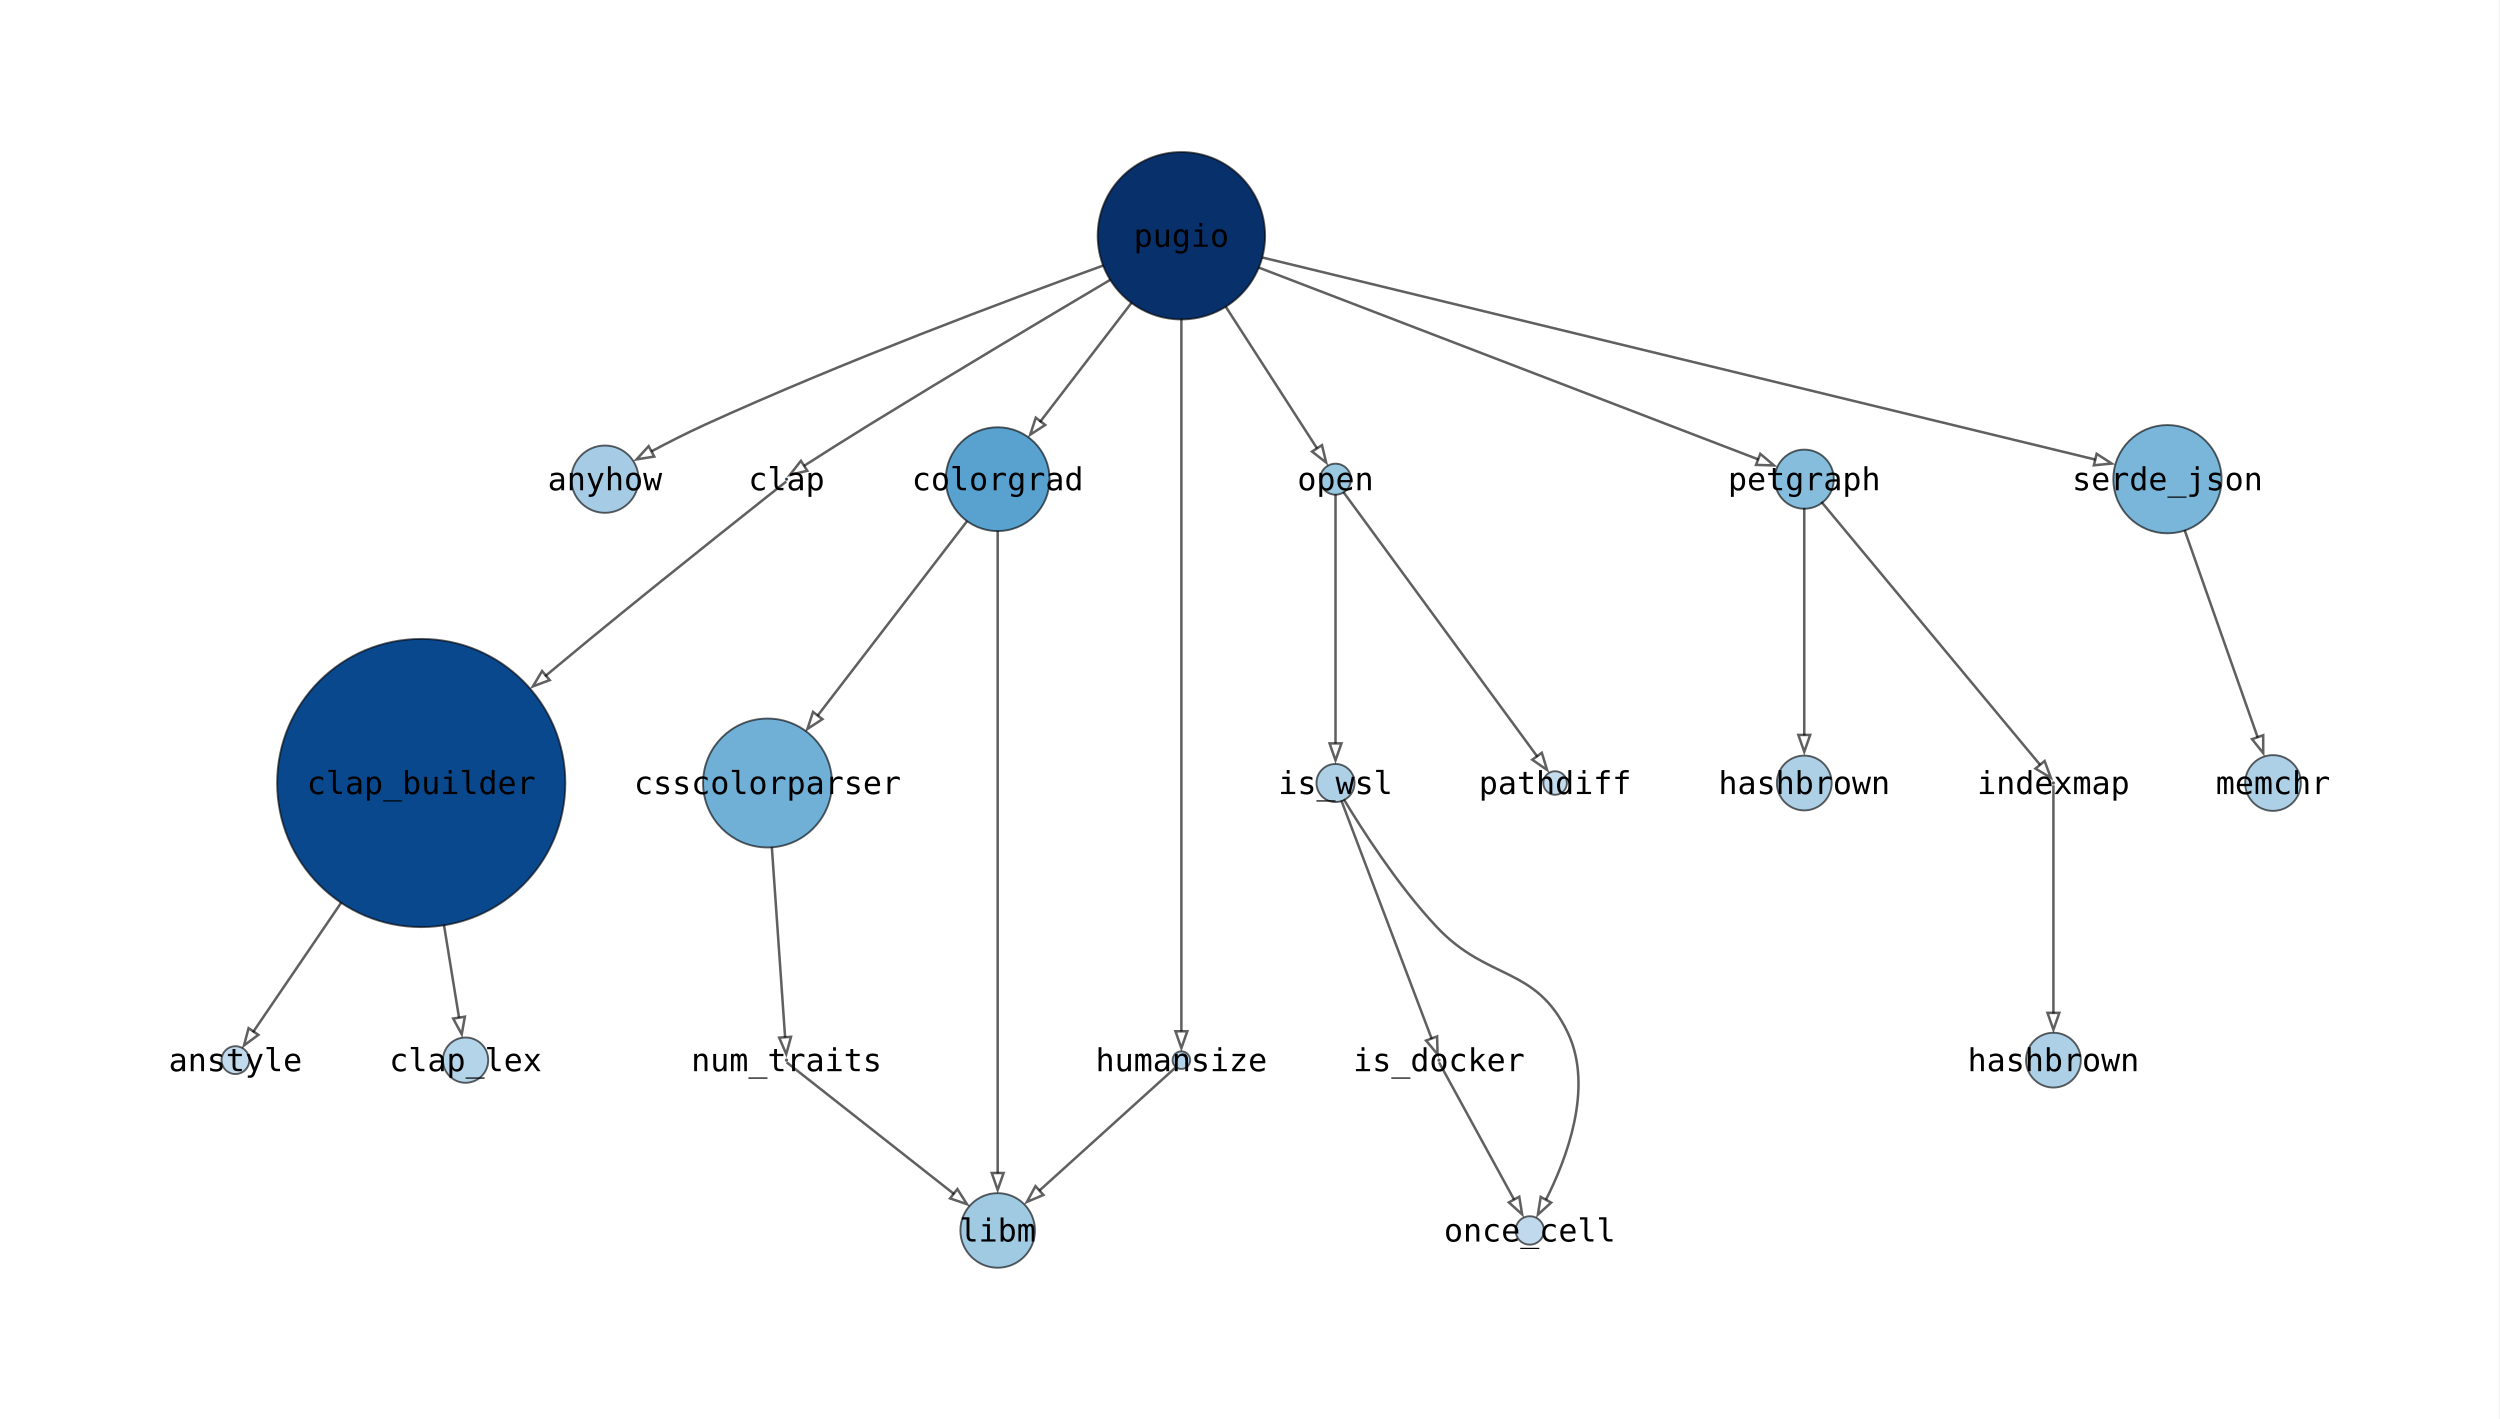
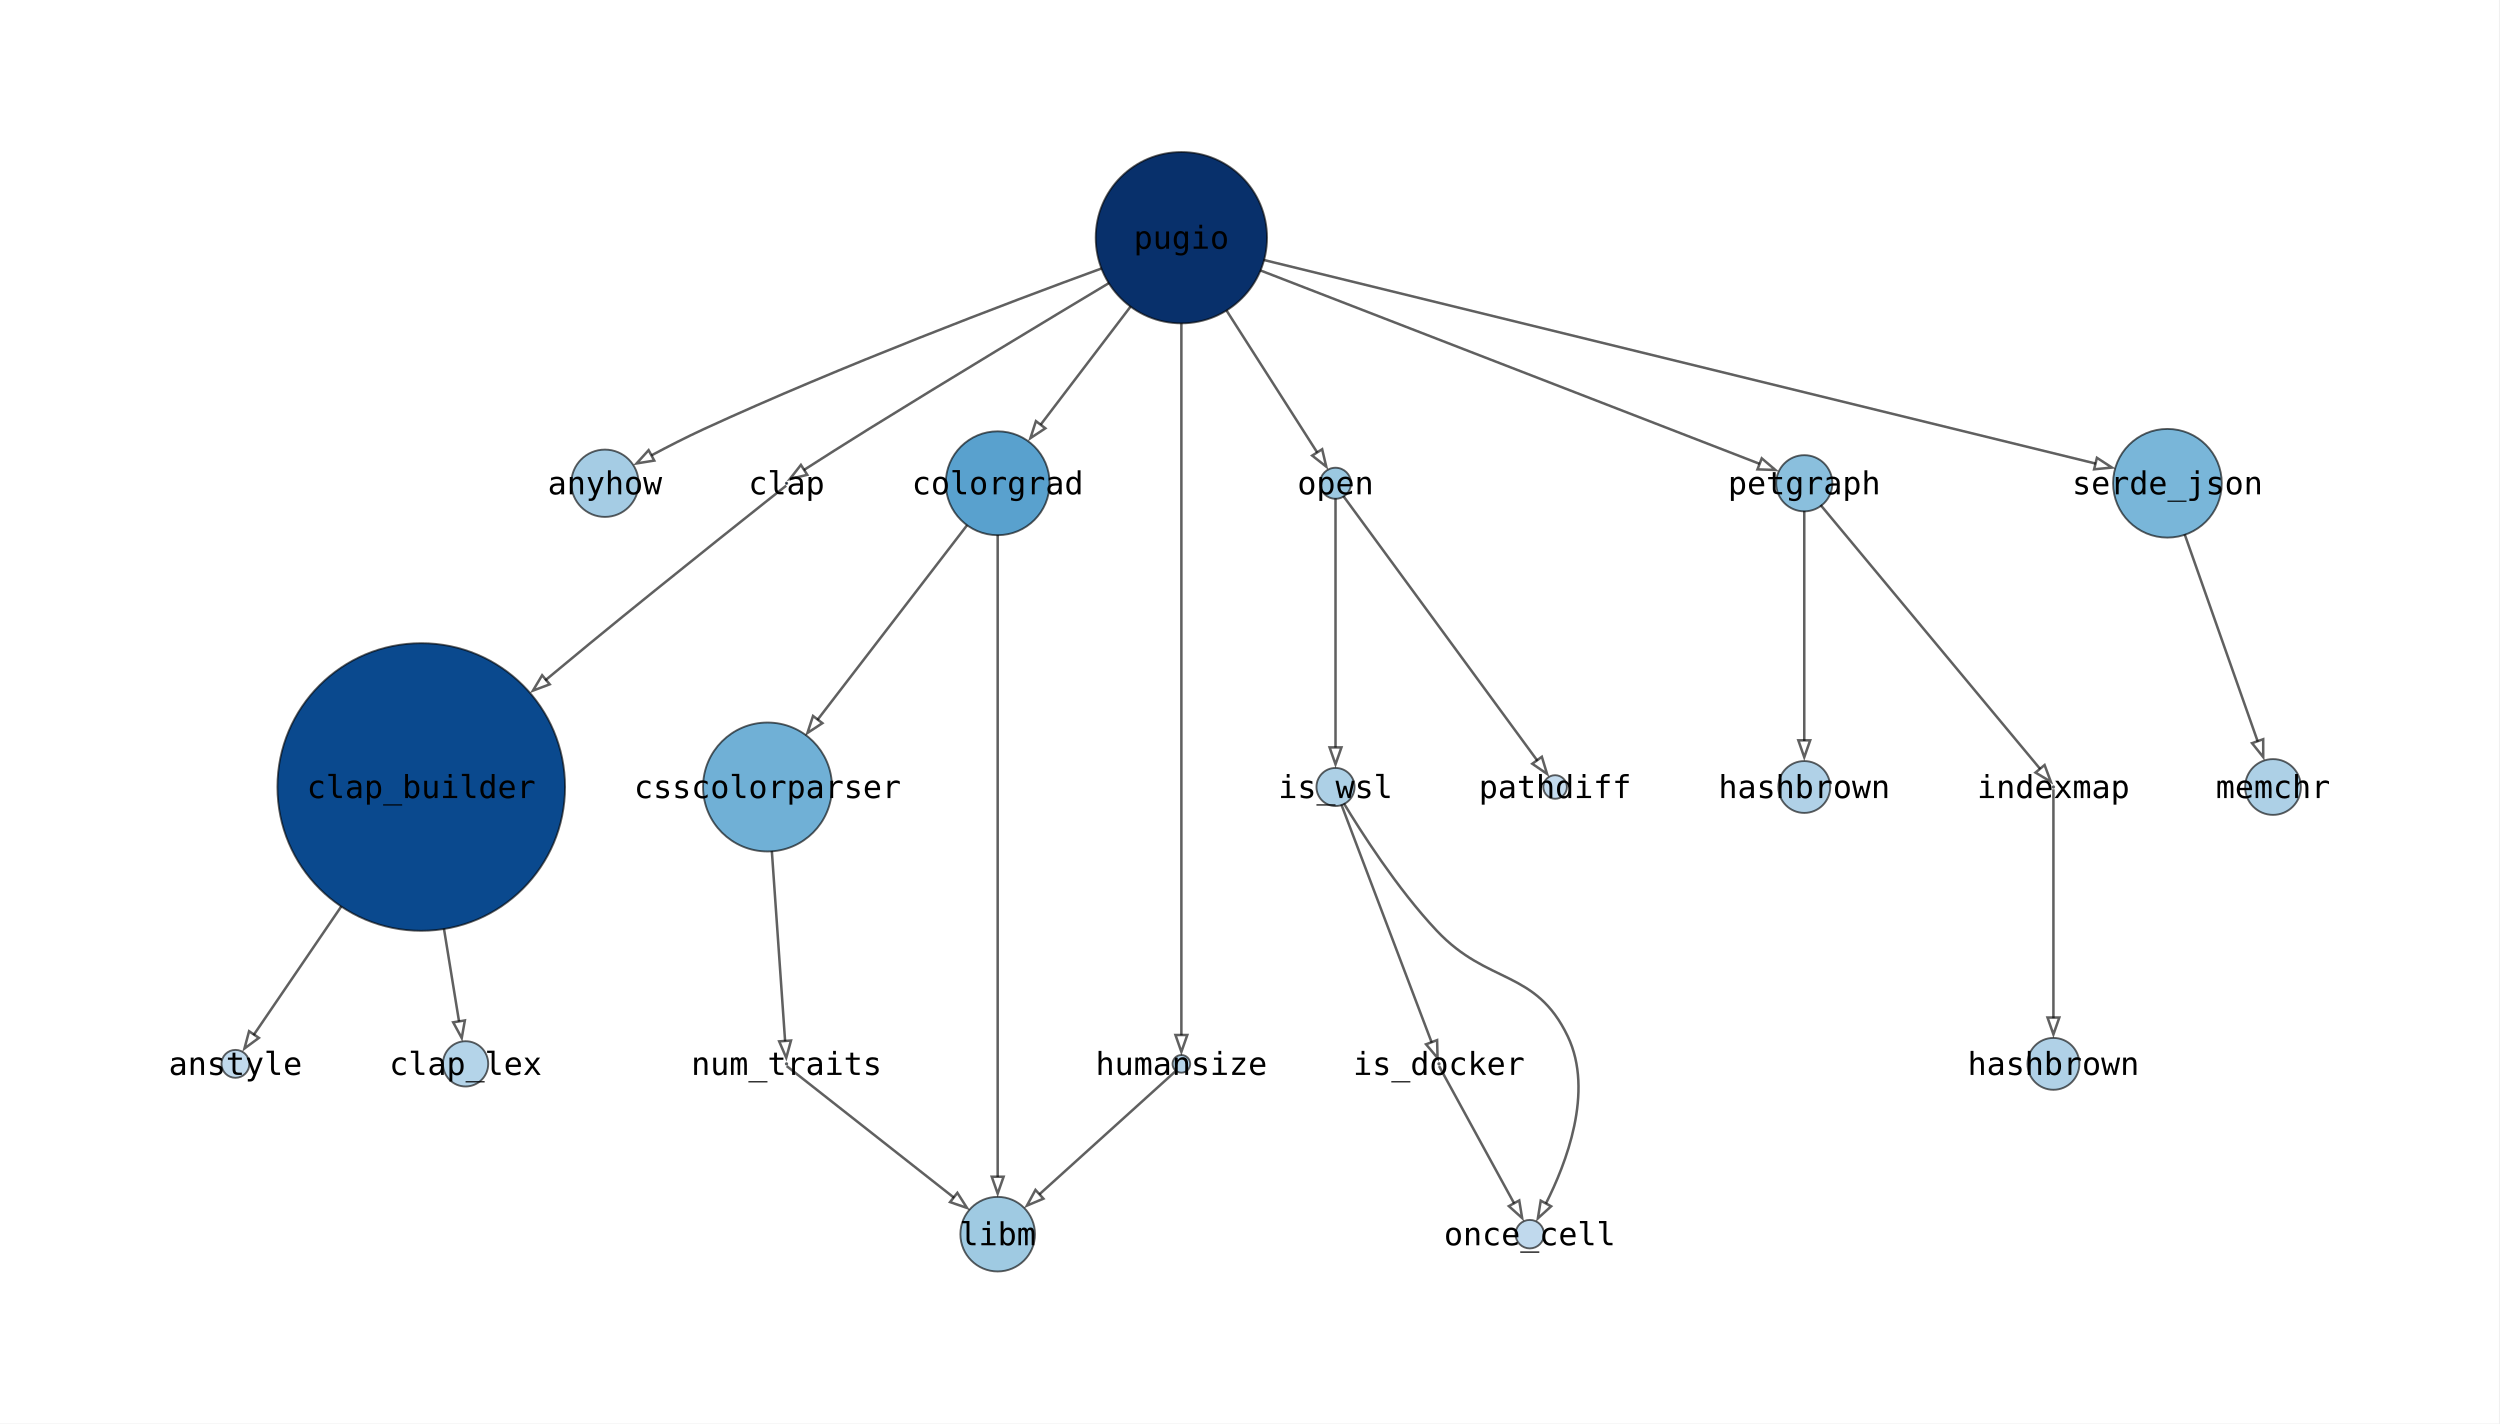
- <svg xmlns="http://www.w3.org/2000/svg" xmlns:xlink="http://www.w3.org/1999/xlink" width="1184pt" height="672pt" viewBox="0.00 0.00 1184.00 672.00">
-   <g id="graph0" class="graph" transform="scale(1 1) rotate(0) translate(72 600.4)">
-     <polygon fill="white" stroke="none" points="-72,72 -72,-600.4 1111.5,-600.4 1111.5,72 -72,72" />
+ <svg xmlns="http://www.w3.org/2000/svg" xmlns:xlink="http://www.w3.org/1999/xlink" width="1184pt" height="674pt" viewBox="0.00 0.00 1184.00 674.00">
+   <g id="graph0" class="graph" transform="scale(1 1) rotate(0) translate(72 602.16)">
+     <polygon fill="white" stroke="none" points="-72,72 -72,-602.16 1111.5,-602.16 1111.5,72 -72,72" />
    <g id="node1" class="node">
      <g id="a_node1">
-         <a xlink:title="46.53 KiB">
-           <ellipse fill="#08306b" stroke="#000000" stroke-width="0.9" stroke-opacity="0.624" cx="487.5" cy="-488.75" rx="39.65" ry="39.65" />
-           <text xml:space="preserve" text-anchor="middle" x="487.5" y="-483.5" font-family="monospace" font-size="15.00">pugio</text>
+         <a xlink:title="49.58 KiB">
+           <ellipse fill="#08306b" stroke="#000000" stroke-width="0.9" stroke-opacity="0.624" cx="487.5" cy="-489.59" rx="40.57" ry="40.57" />
+           <text xml:space="preserve" text-anchor="middle" x="487.5" y="-484.34" font-family="monospace" font-size="15.00">pugio</text>
        </a>
      </g>
    </g>
    <g id="node2" class="node">
      <g id="a_node2">
        <a xlink:title="7.09 KiB">
-           <ellipse fill="#a5cce4" stroke="#000000" stroke-width="0.9" stroke-opacity="0.624" cx="214.5" cy="-373.46" rx="15.94" ry="15.94" />
-           <text xml:space="preserve" text-anchor="middle" x="214.5" y="-368.21" font-family="monospace" font-size="15.00">anyhow</text>
+           <ellipse fill="#a5cce4" stroke="#000000" stroke-width="0.9" stroke-opacity="0.624" cx="214.5" cy="-373.29" rx="15.94" ry="15.94" />
+           <text xml:space="preserve" text-anchor="middle" x="214.5" y="-368.04" font-family="monospace" font-size="15.00">anyhow</text>
        </a>
      </g>
    </g>
    <g id="edge1" class="edge">
      <g id="a_edge1">
        <a xlink:title="pugio -&gt; anyhow">
-           <path fill="none" stroke="#000000" stroke-width="1.2" stroke-opacity="0.624" d="M450.59,-474.68C405.41,-458.36 326.87,-428.94 261.5,-399.1 253.19,-395.3 244.26,-390.75 236.44,-386.59" />
-           <polygon fill="none" stroke="#000000" stroke-width="1.2" stroke-opacity="0.624" points="237.85,-384.17 229.48,-382.83 235.19,-389.1 237.85,-384.17" />
+           <path fill="none" stroke="#000000" stroke-width="1.2" stroke-opacity="0.624" d="M449.79,-475.06C404.5,-458.48 326.5,-428.9 261.5,-399.02 253.19,-395.2 244.26,-390.63 236.45,-386.46" />
+           <polygon fill="none" stroke="#000000" stroke-width="1.2" stroke-opacity="0.624" points="237.85,-384.03 229.48,-382.68 235.18,-388.96 237.85,-384.03" />
        </a>
      </g>
    </g>
    <g id="node3" class="node">
      <g id="a_node3">
        <a xlink:title="0 B">
-           <ellipse fill="#0a488e" stroke="#000000" stroke-width="0.9" stroke-opacity="0.624" cx="300.5" cy="-373.46" rx="0.36" ry="0.36" />
-           <text xml:space="preserve" text-anchor="middle" x="300.5" y="-368.21" font-family="monospace" font-size="15.00">clap</text>
+           <ellipse fill="#0a498e" stroke="#000000" stroke-width="0.9" stroke-opacity="0.624" cx="300.5" cy="-373.29" rx="0.36" ry="0.36" />
+           <text xml:space="preserve" text-anchor="middle" x="300.5" y="-368.04" font-family="monospace" font-size="15.00">clap</text>
        </a>
      </g>
    </g>
    <g id="edge2" class="edge">
      <g id="a_edge2">
        <a xlink:title="pugio -&gt; clap">
-           <path fill="none" stroke="#000000" stroke-width="1.2" stroke-opacity="0.624" d="M453.86,-467.91C423.77,-450.09 378.53,-423.11 339.5,-399.1 328.8,-392.51 316.56,-384.74 308.69,-379.71" />
-           <polygon fill="none" stroke="#000000" stroke-width="1.2" stroke-opacity="0.624" points="310.34,-377.44 302.09,-375.48 307.31,-382.15 310.34,-377.44" />
+           <path fill="none" stroke="#000000" stroke-width="1.2" stroke-opacity="0.624" d="M453.28,-468.16C423.21,-450.13 378.31,-423.06 339.5,-399.02 328.8,-392.39 316.57,-384.6 308.7,-379.55" />
+           <polygon fill="none" stroke="#000000" stroke-width="1.2" stroke-opacity="0.624" points="310.33,-377.28 302.09,-375.31 307.31,-381.99 310.33,-377.28" />
        </a>
      </g>
    </g>
    <g id="node7" class="node">
      <g id="a_node7">
        <a xlink:title="15.28 KiB">
-           <ellipse fill="#59a1cf" stroke="#000000" stroke-width="0.9" stroke-opacity="0.624" cx="400.5" cy="-373.46" rx="24.59" ry="24.59" />
-           <text xml:space="preserve" text-anchor="middle" x="400.5" y="-368.21" font-family="monospace" font-size="15.00">colorgrad</text>
+           <ellipse fill="#59a1ce" stroke="#000000" stroke-width="0.9" stroke-opacity="0.624" cx="400.5" cy="-373.29" rx="24.59" ry="24.59" />
+           <text xml:space="preserve" text-anchor="middle" x="400.5" y="-368.04" font-family="monospace" font-size="15.00">colorgrad</text>
        </a>
      </g>
    </g>
    <g id="edge6" class="edge">
      <g id="a_edge6">
        <a xlink:title="pugio -&gt; colorgrad">
-           <path fill="none" stroke="#000000" stroke-width="1.2" stroke-opacity="0.624" d="M463.96,-457.09C450.34,-439.36 433.4,-417.29 420.44,-400.42" />
-           <polygon fill="none" stroke="#000000" stroke-width="1.2" stroke-opacity="0.624" points="423,-399.15 415.9,-394.51 418.55,-402.57 423,-399.15" />
+           <path fill="none" stroke="#000000" stroke-width="1.2" stroke-opacity="0.624" d="M463.5,-457.05C450.1,-439.45 433.59,-417.76 420.83,-401" />
+           <polygon fill="none" stroke="#000000" stroke-width="1.2" stroke-opacity="0.624" points="423.07,-399.32 416,-394.65 418.62,-402.71 423.07,-399.32" />
        </a>
      </g>
    </g>
    <g id="node11" class="node">
      <g id="a_node11">
        <a xlink:title="1.23 KiB">
          <ellipse fill="#b4d3e9" stroke="#000000" stroke-width="0.9" stroke-opacity="0.624" cx="487.5" cy="-98.32" rx="4.18" ry="4.18" />
          <text xml:space="preserve" text-anchor="middle" x="487.5" y="-93.07" font-family="monospace" font-size="15.00">humansize</text>
        </a>
      </g>
    </g>
    <g id="edge11" class="edge">
      <g id="a_edge11">
        <a xlink:title="pugio -&gt; humansize">
-           <path fill="none" stroke="#000000" stroke-width="1.2" stroke-opacity="0.624" d="M487.5,-449.44C487.5,-364.57 487.5,-164.09 487.5,-111.91" />
-           <polygon fill="none" stroke="#000000" stroke-width="1.2" stroke-opacity="0.624" points="490.3,-112 487.5,-104 484.7,-112 490.3,-112" />
+           <path fill="none" stroke="#000000" stroke-width="1.2" stroke-opacity="0.624" d="M487.5,-449.12C487.5,-363.41 487.5,-163.78 487.5,-111.85" />
+           <polygon fill="none" stroke="#000000" stroke-width="1.2" stroke-opacity="0.624" points="490.3,-111.98 487.5,-103.98 484.7,-111.98 490.3,-111.98" />
        </a>
      </g>
    </g>
    <g id="node12" class="node">
      <g id="a_node12">
        <a xlink:title="2.40 KiB">
-           <ellipse fill="#9bc8e1" stroke="#000000" stroke-width="0.9" stroke-opacity="0.624" cx="560.5" cy="-373.46" rx="7.35" ry="7.35" />
-           <text xml:space="preserve" text-anchor="middle" x="560.5" y="-368.21" font-family="monospace" font-size="15.00">open</text>
+           <ellipse fill="#9bc8e1" stroke="#000000" stroke-width="0.9" stroke-opacity="0.624" cx="560.5" cy="-373.29" rx="7.35" ry="7.35" />
+           <text xml:space="preserve" text-anchor="middle" x="560.5" y="-368.04" font-family="monospace" font-size="15.00">open</text>
        </a>
      </g>
    </g>
    <g id="edge13" class="edge">
      <g id="a_edge13">
        <a xlink:title="pugio -&gt; open">
-           <path fill="none" stroke="#000000" stroke-width="1.2" stroke-opacity="0.624" d="M508.42,-455.28C522.79,-432.98 541.12,-404.53 551.77,-388.01" />
-           <polygon fill="none" stroke="#000000" stroke-width="1.2" stroke-opacity="0.624" points="554.09,-389.57 556.07,-381.33 549.38,-386.54 554.09,-389.57" />
+           <path fill="none" stroke="#000000" stroke-width="1.2" stroke-opacity="0.624" d="M508.81,-455.22C523.16,-432.75 541.33,-404.3 551.86,-387.81" />
+           <polygon fill="none" stroke="#000000" stroke-width="1.2" stroke-opacity="0.624" points="554.17,-389.4 556.12,-381.15 549.45,-386.39 554.17,-389.4" />
        </a>
      </g>
    </g>
    <g id="node17" class="node">
      <g id="a_node17">
-         <a xlink:title="5.79 KiB">
-           <ellipse fill="#86bddc" stroke="#000000" stroke-width="0.9" stroke-opacity="0.624" cx="782.5" cy="-373.46" rx="14" ry="14" />
-           <text xml:space="preserve" text-anchor="middle" x="782.5" y="-368.21" font-family="monospace" font-size="15.00">petgraph</text>
+         <a xlink:title="5.36 KiB">
+           <ellipse fill="#8abfdd" stroke="#000000" stroke-width="0.9" stroke-opacity="0.624" cx="782.5" cy="-373.29" rx="13.3" ry="13.3" />
+           <text xml:space="preserve" text-anchor="middle" x="782.5" y="-368.04" font-family="monospace" font-size="15.00">petgraph</text>
        </a>
      </g>
    </g>
    <g id="edge19" class="edge">
      <g id="a_edge19">
        <a xlink:title="pugio -&gt; petgraph">
-           <path fill="none" stroke="#000000" stroke-width="1.2" stroke-opacity="0.624" d="M523.97,-473.74C586.11,-449.88 710.67,-402.04 760.83,-382.78" />
-           <polygon fill="none" stroke="#000000" stroke-width="1.2" stroke-opacity="0.624" points="761.67,-385.46 768.14,-379.97 759.66,-380.23 761.67,-385.46" />
+           <path fill="none" stroke="#000000" stroke-width="1.2" stroke-opacity="0.624" d="M524.86,-474.11C587.52,-449.83 711.79,-401.68 761.36,-382.48" />
+           <polygon fill="none" stroke="#000000" stroke-width="1.2" stroke-opacity="0.624" points="762.36,-385.09 768.81,-379.59 760.34,-379.87 762.36,-385.09" />
        </a>
      </g>
    </g>
    <g id="node21" class="node">
      <g id="a_node21">
-         <a xlink:title="16.62 KiB">
-           <ellipse fill="#7ab6d9" stroke="#000000" stroke-width="0.9" stroke-opacity="0.624" cx="954.5" cy="-373.46" rx="25.64" ry="25.64" />
-           <text xml:space="preserve" text-anchor="middle" x="954.5" y="-368.21" font-family="monospace" font-size="15.00">serde_json</text>
+         <a xlink:title="16.75 KiB">
+           <ellipse fill="#79b6d9" stroke="#000000" stroke-width="0.9" stroke-opacity="0.624" cx="954.5" cy="-373.29" rx="25.73" ry="25.73" />
+           <text xml:space="preserve" text-anchor="middle" x="954.5" y="-368.04" font-family="monospace" font-size="15.00">serde_json</text>
        </a>
      </g>
    </g>
    <g id="edge23" class="edge">
      <g id="a_edge23">
        <a xlink:title="pugio -&gt; serde_json">
-           <path fill="none" stroke="#000000" stroke-width="1.2" stroke-opacity="0.624" d="M525.72,-478.48C614.88,-456.85 835.5,-403.33 920.42,-382.72" />
-           <polygon fill="none" stroke="#000000" stroke-width="1.2" stroke-opacity="0.624" points="920.98,-385.47 928.09,-380.86 919.66,-380.03 920.98,-385.47" />
+           <path fill="none" stroke="#000000" stroke-width="1.2" stroke-opacity="0.624" d="M526.51,-479.04C616.24,-457.08 836.01,-403.29 920.58,-382.59" />
+           <polygon fill="none" stroke="#000000" stroke-width="1.2" stroke-opacity="0.624" points="921.1,-385.34 928.2,-380.72 919.77,-379.9 921.1,-385.34" />
        </a>
      </g>
    </g>
    <g id="node4" class="node">
      <g id="a_node4">
-         <a xlink:title="310.64 KiB">
-           <ellipse fill="#0a488e" stroke="#000000" stroke-width="0.9" stroke-opacity="0.624" cx="127.5" cy="-229.57" rx="68.25" ry="68.25" />
-           <text xml:space="preserve" text-anchor="middle" x="127.5" y="-224.32" font-family="monospace" font-size="15.00">clap_builder</text>
+         <a xlink:title="307.95 KiB">
+           <ellipse fill="#0a498e" stroke="#000000" stroke-width="0.9" stroke-opacity="0.624" cx="127.5" cy="-229.44" rx="68.11" ry="68.11" />
+           <text xml:space="preserve" text-anchor="middle" x="127.5" y="-224.19" font-family="monospace" font-size="15.00">clap_builder</text>
        </a>
      </g>
    </g>
    <g id="edge3" class="edge">
      <g id="a_edge3">
        <a xlink:title="clap -&gt; clap_builder">
-           <path fill="none" stroke="#000000" stroke-width="1.2" stroke-opacity="0.624" d="M300.35,-372.34C297.26,-369.9 247.17,-330.41 207.5,-297.82 200.56,-292.12 193.31,-286.11 186.14,-280.12" />
-           <polygon fill="none" stroke="#000000" stroke-width="1.2" stroke-opacity="0.624" points="188.33,-278.3 180.39,-275.32 184.73,-282.6 188.33,-278.3" />
+           <path fill="none" stroke="#000000" stroke-width="1.2" stroke-opacity="0.624" d="M300.35,-372.17C297.26,-369.72 247.2,-330.15 207.5,-297.55 200.56,-291.86 193.32,-285.85 186.15,-279.88" />
+           <polygon fill="none" stroke="#000000" stroke-width="1.2" stroke-opacity="0.624" points="188.34,-278.06 180.4,-275.08 184.75,-282.36 188.34,-278.06" />
        </a>
      </g>
    </g>
    <g id="node5" class="node">
      <g id="a_node5">
        <a xlink:title="2.10 KiB">
          <ellipse fill="#c1daed" stroke="#000000" stroke-width="0.9" stroke-opacity="0.624" cx="39.5" cy="-98.32" rx="6.61" ry="6.61" />
          <text xml:space="preserve" text-anchor="middle" x="39.5" y="-93.07" font-family="monospace" font-size="15.00">anstyle</text>
        </a>
      </g>
    </g>
    <g id="edge4" class="edge">
      <g id="a_edge4">
        <a xlink:title="clap_builder -&gt; anstyle">
-           <path fill="none" stroke="#000000" stroke-width="1.2" stroke-opacity="0.624" d="M89.67,-173.01C74.08,-150.11 57.43,-125.66 47.77,-111.48" />
-           <polygon fill="none" stroke="#000000" stroke-width="1.2" stroke-opacity="0.624" points="50.36,-110.29 43.54,-105.26 45.73,-113.44 50.36,-110.29" />
+           <path fill="none" stroke="#000000" stroke-width="1.2" stroke-opacity="0.624" d="M89.67,-172.93C74.23,-150.28 57.76,-126.11 48.06,-111.88" />
+           <polygon fill="none" stroke="#000000" stroke-width="1.2" stroke-opacity="0.624" points="50.59,-110.62 43.77,-105.58 45.96,-113.77 50.59,-110.62" />
        </a>
      </g>
    </g>
    <g id="node6" class="node">
      <g id="a_node6">
        <a xlink:title="3.94 KiB">
-           <ellipse fill="#b4d4e9" stroke="#000000" stroke-width="0.9" stroke-opacity="0.624" cx="148.5" cy="-98.32" rx="10.73" ry="10.73" />
+           <ellipse fill="#b4d4e9" stroke="#000000" stroke-width="0.9" stroke-opacity="0.624" cx="148.5" cy="-98.32" rx="10.72" ry="10.72" />
          <text xml:space="preserve" text-anchor="middle" x="148.5" y="-93.07" font-family="monospace" font-size="15.00">clap_lex</text>
        </a>
      </g>
    </g>
    <g id="edge5" class="edge">
      <g id="a_edge5">
        <a xlink:title="clap_builder -&gt; clap_lex">
-           <path fill="none" stroke="#000000" stroke-width="1.2" stroke-opacity="0.624" d="M138.25,-162.43C140.87,-146.27 143.48,-130.23 145.41,-118.36" />
-           <polygon fill="none" stroke="#000000" stroke-width="1.2" stroke-opacity="0.624" points="148.16,-118.89 146.68,-110.55 142.63,-118 148.16,-118.89" />
+           <path fill="none" stroke="#000000" stroke-width="1.2" stroke-opacity="0.624" d="M138.25,-162.37C140.87,-146.22 143.48,-130.19 145.41,-118.34" />
+           <polygon fill="none" stroke="#000000" stroke-width="1.2" stroke-opacity="0.624" points="148.16,-118.89 146.68,-110.54 142.63,-117.99 148.16,-118.89" />
        </a>
      </g>
    </g>
    <g id="node8" class="node">
      <g id="a_node8">
        <a xlink:title="24.18 KiB">
-           <ellipse fill="#70b0d6" stroke="#000000" stroke-width="0.9" stroke-opacity="0.624" cx="291.5" cy="-229.57" rx="30.53" ry="30.53" />
-           <text xml:space="preserve" text-anchor="middle" x="291.5" y="-224.32" font-family="monospace" font-size="15.00">csscolorparser</text>
+           <ellipse fill="#70b0d6" stroke="#000000" stroke-width="0.9" stroke-opacity="0.624" cx="291.5" cy="-229.44" rx="30.53" ry="30.53" />
+           <text xml:space="preserve" text-anchor="middle" x="291.5" y="-224.19" font-family="monospace" font-size="15.00">csscolorparser</text>
        </a>
      </g>
    </g>
    <g id="edge7" class="edge">
      <g id="a_edge7">
        <a xlink:title="colorgrad -&gt; csscolorparser">
-           <path fill="none" stroke="#000000" stroke-width="1.2" stroke-opacity="0.624" d="M386.03,-353.62C367.92,-330.05 336.69,-289.39 315.1,-261.3" />
-           <polygon fill="none" stroke="#000000" stroke-width="1.2" stroke-opacity="0.624" points="317.49,-259.81 310.4,-255.17 313.05,-263.22 317.49,-259.81" />
+           <path fill="none" stroke="#000000" stroke-width="1.2" stroke-opacity="0.624" d="M386.03,-353.45C367.92,-329.89 336.69,-289.24 315.1,-261.16" />
+           <polygon fill="none" stroke="#000000" stroke-width="1.2" stroke-opacity="0.624" points="317.49,-259.67 310.4,-255.03 313.05,-263.08 317.49,-259.67" />
        </a>
      </g>
    </g>
    <g id="node10" class="node">
      <g id="a_node10">
        <a xlink:title="8.38 KiB">
          <ellipse fill="#9fcae2" stroke="#000000" stroke-width="0.9" stroke-opacity="0.624" cx="400.5" cy="-17.66" rx="17.66" ry="17.66" />
          <text xml:space="preserve" text-anchor="middle" x="400.5" y="-12.41" font-family="monospace" font-size="15.00">libm</text>
        </a>
      </g>
    </g>
    <g id="edge10" class="edge">
      <g id="a_edge10">
        <a xlink:title="colorgrad -&gt; libm">
-           <path fill="none" stroke="#000000" stroke-width="1.2" stroke-opacity="0.624" d="M400.5,-348.97C400.5,-285.54 400.5,-111.09 400.5,-44.74" />
-           <polygon fill="none" stroke="#000000" stroke-width="1.2" stroke-opacity="0.624" points="403.3,-44.87 400.5,-36.87 397.7,-44.87 403.3,-44.87" />
+           <path fill="none" stroke="#000000" stroke-width="1.2" stroke-opacity="0.624" d="M400.5,-348.81C400.5,-285.41 400.5,-111.05 400.5,-44.73" />
+           <polygon fill="none" stroke="#000000" stroke-width="1.2" stroke-opacity="0.624" points="403.3,-44.86 400.5,-36.86 397.7,-44.86 403.3,-44.86" />
        </a>
      </g>
    </g>
    <g id="node9" class="node">
      <g id="a_node9">
        <a xlink:title="0 B">
          <ellipse fill="#bcd7eb" stroke="#000000" stroke-width="0.9" stroke-opacity="0.624" cx="300.5" cy="-98.32" rx="0.36" ry="0.36" />
          <text xml:space="preserve" text-anchor="middle" x="300.5" y="-93.07" font-family="monospace" font-size="15.00">num_traits</text>
        </a>
      </g>
    </g>
    <g id="edge8" class="edge">
      <g id="a_edge8">
        <a xlink:title="csscolorparser -&gt; num_traits">
-           <path fill="none" stroke="#000000" stroke-width="1.2" stroke-opacity="0.624" d="M293.54,-199.24C295.55,-170.36 298.51,-127.9 299.83,-109.01" />
+           <path fill="none" stroke="#000000" stroke-width="1.2" stroke-opacity="0.624" d="M293.54,-199.14C295.55,-170.28 298.51,-127.87 299.83,-109" />
          <polygon fill="none" stroke="#000000" stroke-width="1.2" stroke-opacity="0.624" points="302.61,-109.36 300.37,-101.18 297.02,-108.97 302.61,-109.36" />
        </a>
      </g>
    </g>
    <g id="edge9" class="edge">
      <g id="a_edge9">
        <a xlink:title="num_traits -&gt; libm">
          <path fill="none" stroke="#000000" stroke-width="1.2" stroke-opacity="0.624" d="M300.57,-97.27C302.7,-95.59 351.28,-57.38 379.9,-34.86" />
          <polygon fill="none" stroke="#000000" stroke-width="1.2" stroke-opacity="0.624" points="381.41,-37.24 385.97,-30.09 377.95,-32.84 381.41,-37.24" />
        </a>
      </g>
    </g>
    <g id="edge12" class="edge">
      <g id="a_edge12">
        <a xlink:title="humansize -&gt; libm">
          <path fill="none" stroke="#000000" stroke-width="1.2" stroke-opacity="0.624" d="M484.99,-95.06C475.62,-86.58 442.1,-56.27 420.2,-36.48" />
          <polygon fill="none" stroke="#000000" stroke-width="1.2" stroke-opacity="0.624" points="422.16,-34.47 414.35,-31.18 418.4,-38.62 422.16,-34.47" />
        </a>
      </g>
    </g>
    <g id="node13" class="node">
      <g id="a_node13">
        <a xlink:title="3.12 KiB">
-           <ellipse fill="#add0e6" stroke="#000000" stroke-width="0.9" stroke-opacity="0.624" cx="560.5" cy="-229.57" rx="9.02" ry="9.02" />
-           <text xml:space="preserve" text-anchor="middle" x="560.5" y="-224.32" font-family="monospace" font-size="15.00">is_wsl</text>
+           <ellipse fill="#add0e6" stroke="#000000" stroke-width="0.9" stroke-opacity="0.624" cx="560.5" cy="-229.44" rx="9.02" ry="9.02" />
+           <text xml:space="preserve" text-anchor="middle" x="560.5" y="-224.19" font-family="monospace" font-size="15.00">is_wsl</text>
        </a>
      </g>
    </g>
    <g id="edge14" class="edge">
      <g id="a_edge14">
        <a xlink:title="open -&gt; is_wsl">
-           <path fill="none" stroke="#000000" stroke-width="1.2" stroke-opacity="0.624" d="M560.5,-366.36C560.5,-346.05 560.5,-280.19 560.5,-248.25" />
-           <polygon fill="none" stroke="#000000" stroke-width="1.2" stroke-opacity="0.624" points="563.3,-248.32 560.5,-240.32 557.7,-248.32 563.3,-248.32" />
+           <path fill="none" stroke="#000000" stroke-width="1.2" stroke-opacity="0.624" d="M560.5,-366.19C560.5,-345.89 560.5,-280.04 560.5,-248.12" />
+           <polygon fill="none" stroke="#000000" stroke-width="1.2" stroke-opacity="0.624" points="563.3,-248.18 560.5,-240.18 557.7,-248.18 563.3,-248.18" />
        </a>
      </g>
    </g>
    <g id="node16" class="node">
      <g id="a_node16">
        <a xlink:title="1.72 KiB">
-           <ellipse fill="#c4dbee" stroke="#000000" stroke-width="0.9" stroke-opacity="0.624" cx="664.5" cy="-229.57" rx="5.59" ry="5.59" />
-           <text xml:space="preserve" text-anchor="middle" x="664.5" y="-224.32" font-family="monospace" font-size="15.00">pathdiff</text>
+           <ellipse fill="#c4dbee" stroke="#000000" stroke-width="0.9" stroke-opacity="0.624" cx="664.5" cy="-229.44" rx="5.59" ry="5.59" />
+           <text xml:space="preserve" text-anchor="middle" x="664.5" y="-224.19" font-family="monospace" font-size="15.00">pathdiff</text>
        </a>
      </g>
    </g>
    <g id="edge18" class="edge">
      <g id="a_edge18">
        <a xlink:title="open -&gt; pathdiff">
-           <path fill="none" stroke="#000000" stroke-width="1.2" stroke-opacity="0.624" d="M564.2,-367.41C579.09,-347.1 634.83,-271.06 656.14,-241.98" />
-           <polygon fill="none" stroke="#000000" stroke-width="1.2" stroke-opacity="0.624" points="658.21,-243.89 660.68,-235.78 653.69,-240.58 658.21,-243.89" />
+           <path fill="none" stroke="#000000" stroke-width="1.2" stroke-opacity="0.624" d="M564.2,-367.24C579.09,-346.93 634.83,-270.91 656.14,-241.84" />
+           <polygon fill="none" stroke="#000000" stroke-width="1.2" stroke-opacity="0.624" points="658.21,-243.75 660.68,-235.65 653.69,-240.44 658.21,-243.75" />
        </a>
      </g>
    </g>
    <g id="node14" class="node">
      <g id="a_node14">
        <a xlink:title="39 B">
          <ellipse fill="#cadff0" stroke="#000000" stroke-width="0.9" stroke-opacity="0.624" cx="609.5" cy="-98.32" rx="0.36" ry="0.36" />
          <text xml:space="preserve" text-anchor="middle" x="609.5" y="-93.07" font-family="monospace" font-size="15.00">is_docker</text>
        </a>
      </g>
    </g>
    <g id="edge15" class="edge">
      <g id="a_edge15">
        <a xlink:title="is_wsl -&gt; is_docker">
-           <path fill="none" stroke="#000000" stroke-width="1.2" stroke-opacity="0.624" d="M563.27,-221.25C571.68,-199.07 596.88,-132.62 606.08,-108.34" />
-           <polygon fill="none" stroke="#000000" stroke-width="1.2" stroke-opacity="0.624" points="608.61,-109.56 608.83,-101.09 603.38,-107.58 608.61,-109.56" />
+           <path fill="none" stroke="#000000" stroke-width="1.2" stroke-opacity="0.624" d="M563.27,-221.13C571.68,-198.97 596.88,-132.59 606.08,-108.33" />
+           <polygon fill="none" stroke="#000000" stroke-width="1.2" stroke-opacity="0.624" points="608.61,-109.56 608.83,-101.09 603.37,-107.58 608.61,-109.56" />
        </a>
      </g>
    </g>
    <g id="node15" class="node">
      <g id="a_node15">
        <a xlink:title="2.16 KiB">
-           <ellipse fill="#c1d9ed" stroke="#000000" stroke-width="0.9" stroke-opacity="0.624" cx="652.5" cy="-17.66" rx="6.75" ry="6.75" />
+           <ellipse fill="#c0d9ed" stroke="#000000" stroke-width="0.9" stroke-opacity="0.624" cx="652.5" cy="-17.66" rx="6.75" ry="6.75" />
          <text xml:space="preserve" text-anchor="middle" x="652.5" y="-12.41" font-family="monospace" font-size="15.00">once_cell</text>
        </a>
      </g>
    </g>
    <g id="edge17" class="edge">
      <g id="a_edge17">
        <a xlink:title="is_wsl -&gt; once_cell">
-           <path fill="none" stroke="#000000" stroke-width="1.2" stroke-opacity="0.624" d="M564.46,-221.82C572.05,-209.17 589.61,-181.36 608.5,-161.32 632.79,-135.57 655.23,-143.26 670.5,-111.32 683.03,-85.13 669.59,-50.8 660.13,-32.15" />
+           <path fill="none" stroke="#000000" stroke-width="1.2" stroke-opacity="0.624" d="M564.46,-221.7C572.06,-209.08 589.62,-181.33 608.5,-161.32 632.8,-135.58 655.23,-143.26 670.5,-111.32 683.03,-85.13 669.59,-50.8 660.13,-32.15" />
          <polygon fill="none" stroke="#000000" stroke-width="1.2" stroke-opacity="0.624" points="662.61,-30.85 656.34,-25.15 657.69,-33.52 662.61,-30.85" />
        </a>
      </g>
    </g>
    <g id="edge16" class="edge">
      <g id="a_edge16">
        <a xlink:title="is_docker -&gt; once_cell">
          <path fill="none" stroke="#000000" stroke-width="1.2" stroke-opacity="0.624" d="M609.53,-97.27C610.48,-95.52 633.05,-54.25 645.09,-32.23" />
          <polygon fill="none" stroke="#000000" stroke-width="1.2" stroke-opacity="0.624" points="647.51,-33.63 648.89,-25.27 642.6,-30.94 647.51,-33.63" />
        </a>
      </g>
    </g>
    <g id="node18" class="node">
      <g id="a_node18">
-         <a xlink:title="5.18 KiB">
-           <ellipse fill="#aed0e7" stroke="#000000" stroke-width="0.9" stroke-opacity="0.624" cx="782.5" cy="-229.57" rx="12.98" ry="12.98" />
-           <text xml:space="preserve" text-anchor="middle" x="782.5" y="-224.32" font-family="monospace" font-size="15.00">hashbrown</text>
+         <a xlink:title="4.77 KiB">
+           <ellipse fill="#b0d1e7" stroke="#000000" stroke-width="0.9" stroke-opacity="0.624" cx="782.5" cy="-229.44" rx="12.28" ry="12.28" />
+           <text xml:space="preserve" text-anchor="middle" x="782.5" y="-224.19" font-family="monospace" font-size="15.00">hashbrown</text>
        </a>
      </g>
    </g>
    <g id="edge20" class="edge">
      <g id="a_edge20">
        <a xlink:title="petgraph -&gt; hashbrown">
-           <path fill="none" stroke="#000000" stroke-width="1.2" stroke-opacity="0.624" d="M782.5,-359.87C782.5,-335.6 782.5,-282.1 782.5,-252.08" />
-           <polygon fill="none" stroke="#000000" stroke-width="1.2" stroke-opacity="0.624" points="785.3,-252.35 782.5,-244.35 779.7,-252.35 785.3,-252.35" />
+           <path fill="none" stroke="#000000" stroke-width="1.2" stroke-opacity="0.624" d="M782.5,-360.19C782.5,-335.98 782.5,-281.3 782.5,-251.23" />
+           <polygon fill="none" stroke="#000000" stroke-width="1.2" stroke-opacity="0.624" points="785.3,-251.53 782.5,-243.53 779.7,-251.53 785.3,-251.53" />
        </a>
      </g>
    </g>
    <g id="node19" class="node">
      <g id="a_node19">
        <a xlink:title="0 B">
-           <ellipse fill="#aed0e7" stroke="#000000" stroke-width="0.9" stroke-opacity="0.624" cx="900.5" cy="-229.57" rx="0.36" ry="0.36" />
-           <text xml:space="preserve" text-anchor="middle" x="900.5" y="-224.32" font-family="monospace" font-size="15.00">indexmap</text>
+           <ellipse fill="#b0d1e7" stroke="#000000" stroke-width="0.9" stroke-opacity="0.624" cx="900.5" cy="-229.44" rx="0.36" ry="0.36" />
+           <text xml:space="preserve" text-anchor="middle" x="900.5" y="-224.19" font-family="monospace" font-size="15.00">indexmap</text>
        </a>
      </g>
    </g>
    <g id="edge21" class="edge">
      <g id="a_edge21">
        <a xlink:title="petgraph -&gt; indexmap">
-           <path fill="none" stroke="#000000" stroke-width="1.2" stroke-opacity="0.624" d="M790.61,-362.71C812.86,-335.96 874.49,-261.85 894.29,-238.04" />
-           <polygon fill="none" stroke="#000000" stroke-width="1.2" stroke-opacity="0.624" points="896.32,-239.98 899.28,-232.04 892.01,-236.4 896.32,-239.98" />
+           <path fill="none" stroke="#000000" stroke-width="1.2" stroke-opacity="0.624" d="M790.24,-362.98C812.15,-336.65 874.26,-261.98 894.23,-237.97" />
+           <polygon fill="none" stroke="#000000" stroke-width="1.2" stroke-opacity="0.624" points="896.31,-239.85 899.28,-231.91 892.01,-236.27 896.31,-239.85" />
        </a>
      </g>
    </g>
    <g id="node20" class="node">
      <g id="a_node20">
-         <a xlink:title="5.18 KiB">
-           <ellipse fill="#aed0e7" stroke="#000000" stroke-width="0.9" stroke-opacity="0.624" cx="900.5" cy="-98.32" rx="12.98" ry="12.98" />
+         <a xlink:title="4.77 KiB">
+           <ellipse fill="#b0d1e7" stroke="#000000" stroke-width="0.9" stroke-opacity="0.624" cx="900.5" cy="-98.32" rx="12.28" ry="12.28" />
          <text xml:space="preserve" text-anchor="middle" x="900.5" y="-93.07" font-family="monospace" font-size="15.00">hashbrown</text>
        </a>
      </g>
    </g>
    <g id="edge22" class="edge">
      <g id="a_edge22">
        <a xlink:title="indexmap -&gt; hashbrown">
-           <path fill="none" stroke="#000000" stroke-width="1.2" stroke-opacity="0.624" d="M900.5,-228.48C900.5,-225.58 900.5,-156.34 900.5,-120.46" />
-           <polygon fill="none" stroke="#000000" stroke-width="1.2" stroke-opacity="0.624" points="903.3,-120.72 900.5,-112.72 897.7,-120.72 903.3,-120.72" />
+           <path fill="none" stroke="#000000" stroke-width="1.2" stroke-opacity="0.624" d="M900.5,-228.34C900.5,-225.44 900.5,-155.62 900.5,-119.93" />
+           <polygon fill="none" stroke="#000000" stroke-width="1.2" stroke-opacity="0.624" points="903.3,-120.27 900.5,-112.27 897.7,-120.27 903.3,-120.27" />
        </a>
      </g>
    </g>
    <g id="node22" class="node">
      <g id="a_node22">
        <a xlink:title="5.31 KiB">
-           <ellipse fill="#add0e6" stroke="#000000" stroke-width="0.9" stroke-opacity="0.624" cx="1004.5" cy="-229.57" rx="13.21" ry="13.21" />
-           <text xml:space="preserve" text-anchor="middle" x="1004.5" y="-224.32" font-family="monospace" font-size="15.00">memchr</text>
+           <ellipse fill="#add0e6" stroke="#000000" stroke-width="0.9" stroke-opacity="0.624" cx="1004.5" cy="-229.44" rx="13.21" ry="13.21" />
+           <text xml:space="preserve" text-anchor="middle" x="1004.5" y="-224.19" font-family="monospace" font-size="15.00">memchr</text>
        </a>
      </g>
    </g>
    <g id="edge24" class="edge">
      <g id="a_edge24">
        <a xlink:title="serde_json -&gt; memchr">
-           <path fill="none" stroke="#000000" stroke-width="1.2" stroke-opacity="0.624" d="M962.64,-349.35C972.26,-322.05 988.11,-277.07 997.3,-251" />
-           <polygon fill="none" stroke="#000000" stroke-width="1.2" stroke-opacity="0.624" points="999.85,-252.2 999.86,-243.73 994.56,-250.34 999.85,-252.2" />
+           <path fill="none" stroke="#000000" stroke-width="1.2" stroke-opacity="0.624" d="M962.64,-349.18C972.26,-321.89 988.11,-276.93 997.3,-250.86" />
+           <polygon fill="none" stroke="#000000" stroke-width="1.2" stroke-opacity="0.624" points="999.85,-252.07 999.86,-243.59 994.56,-250.2 999.85,-252.07" />
        </a>
      </g>
    </g>
  </g>
</svg>
